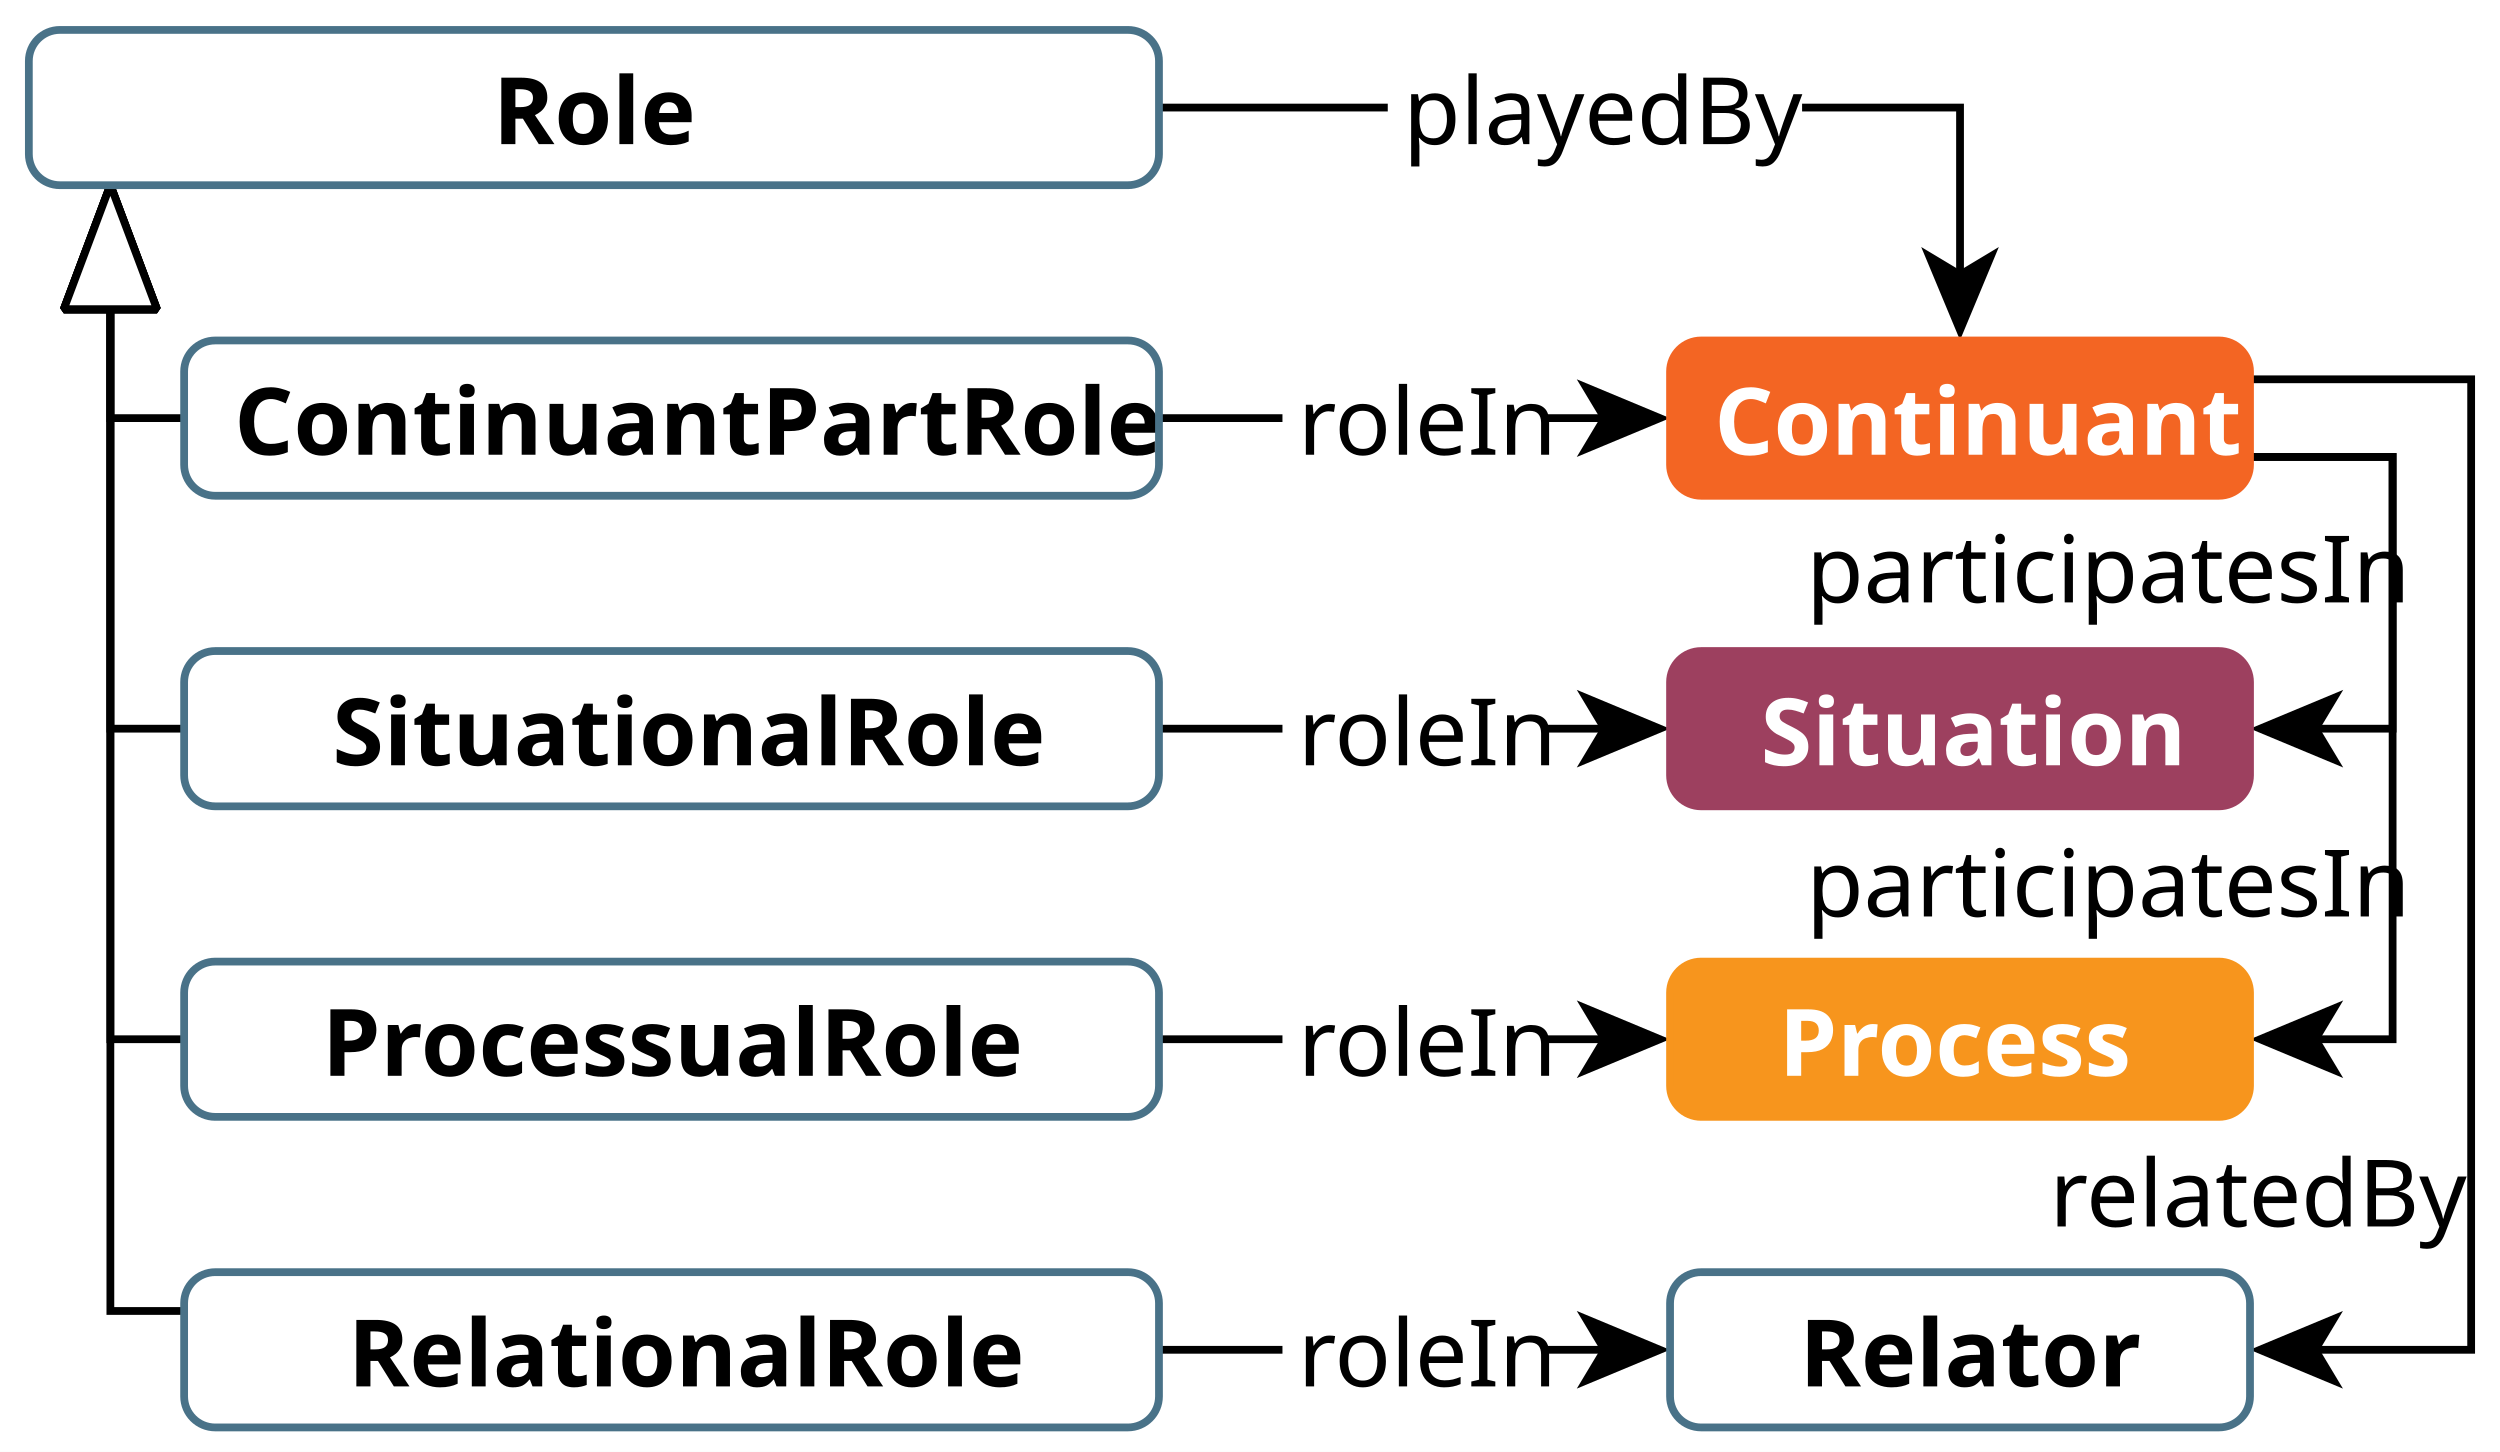
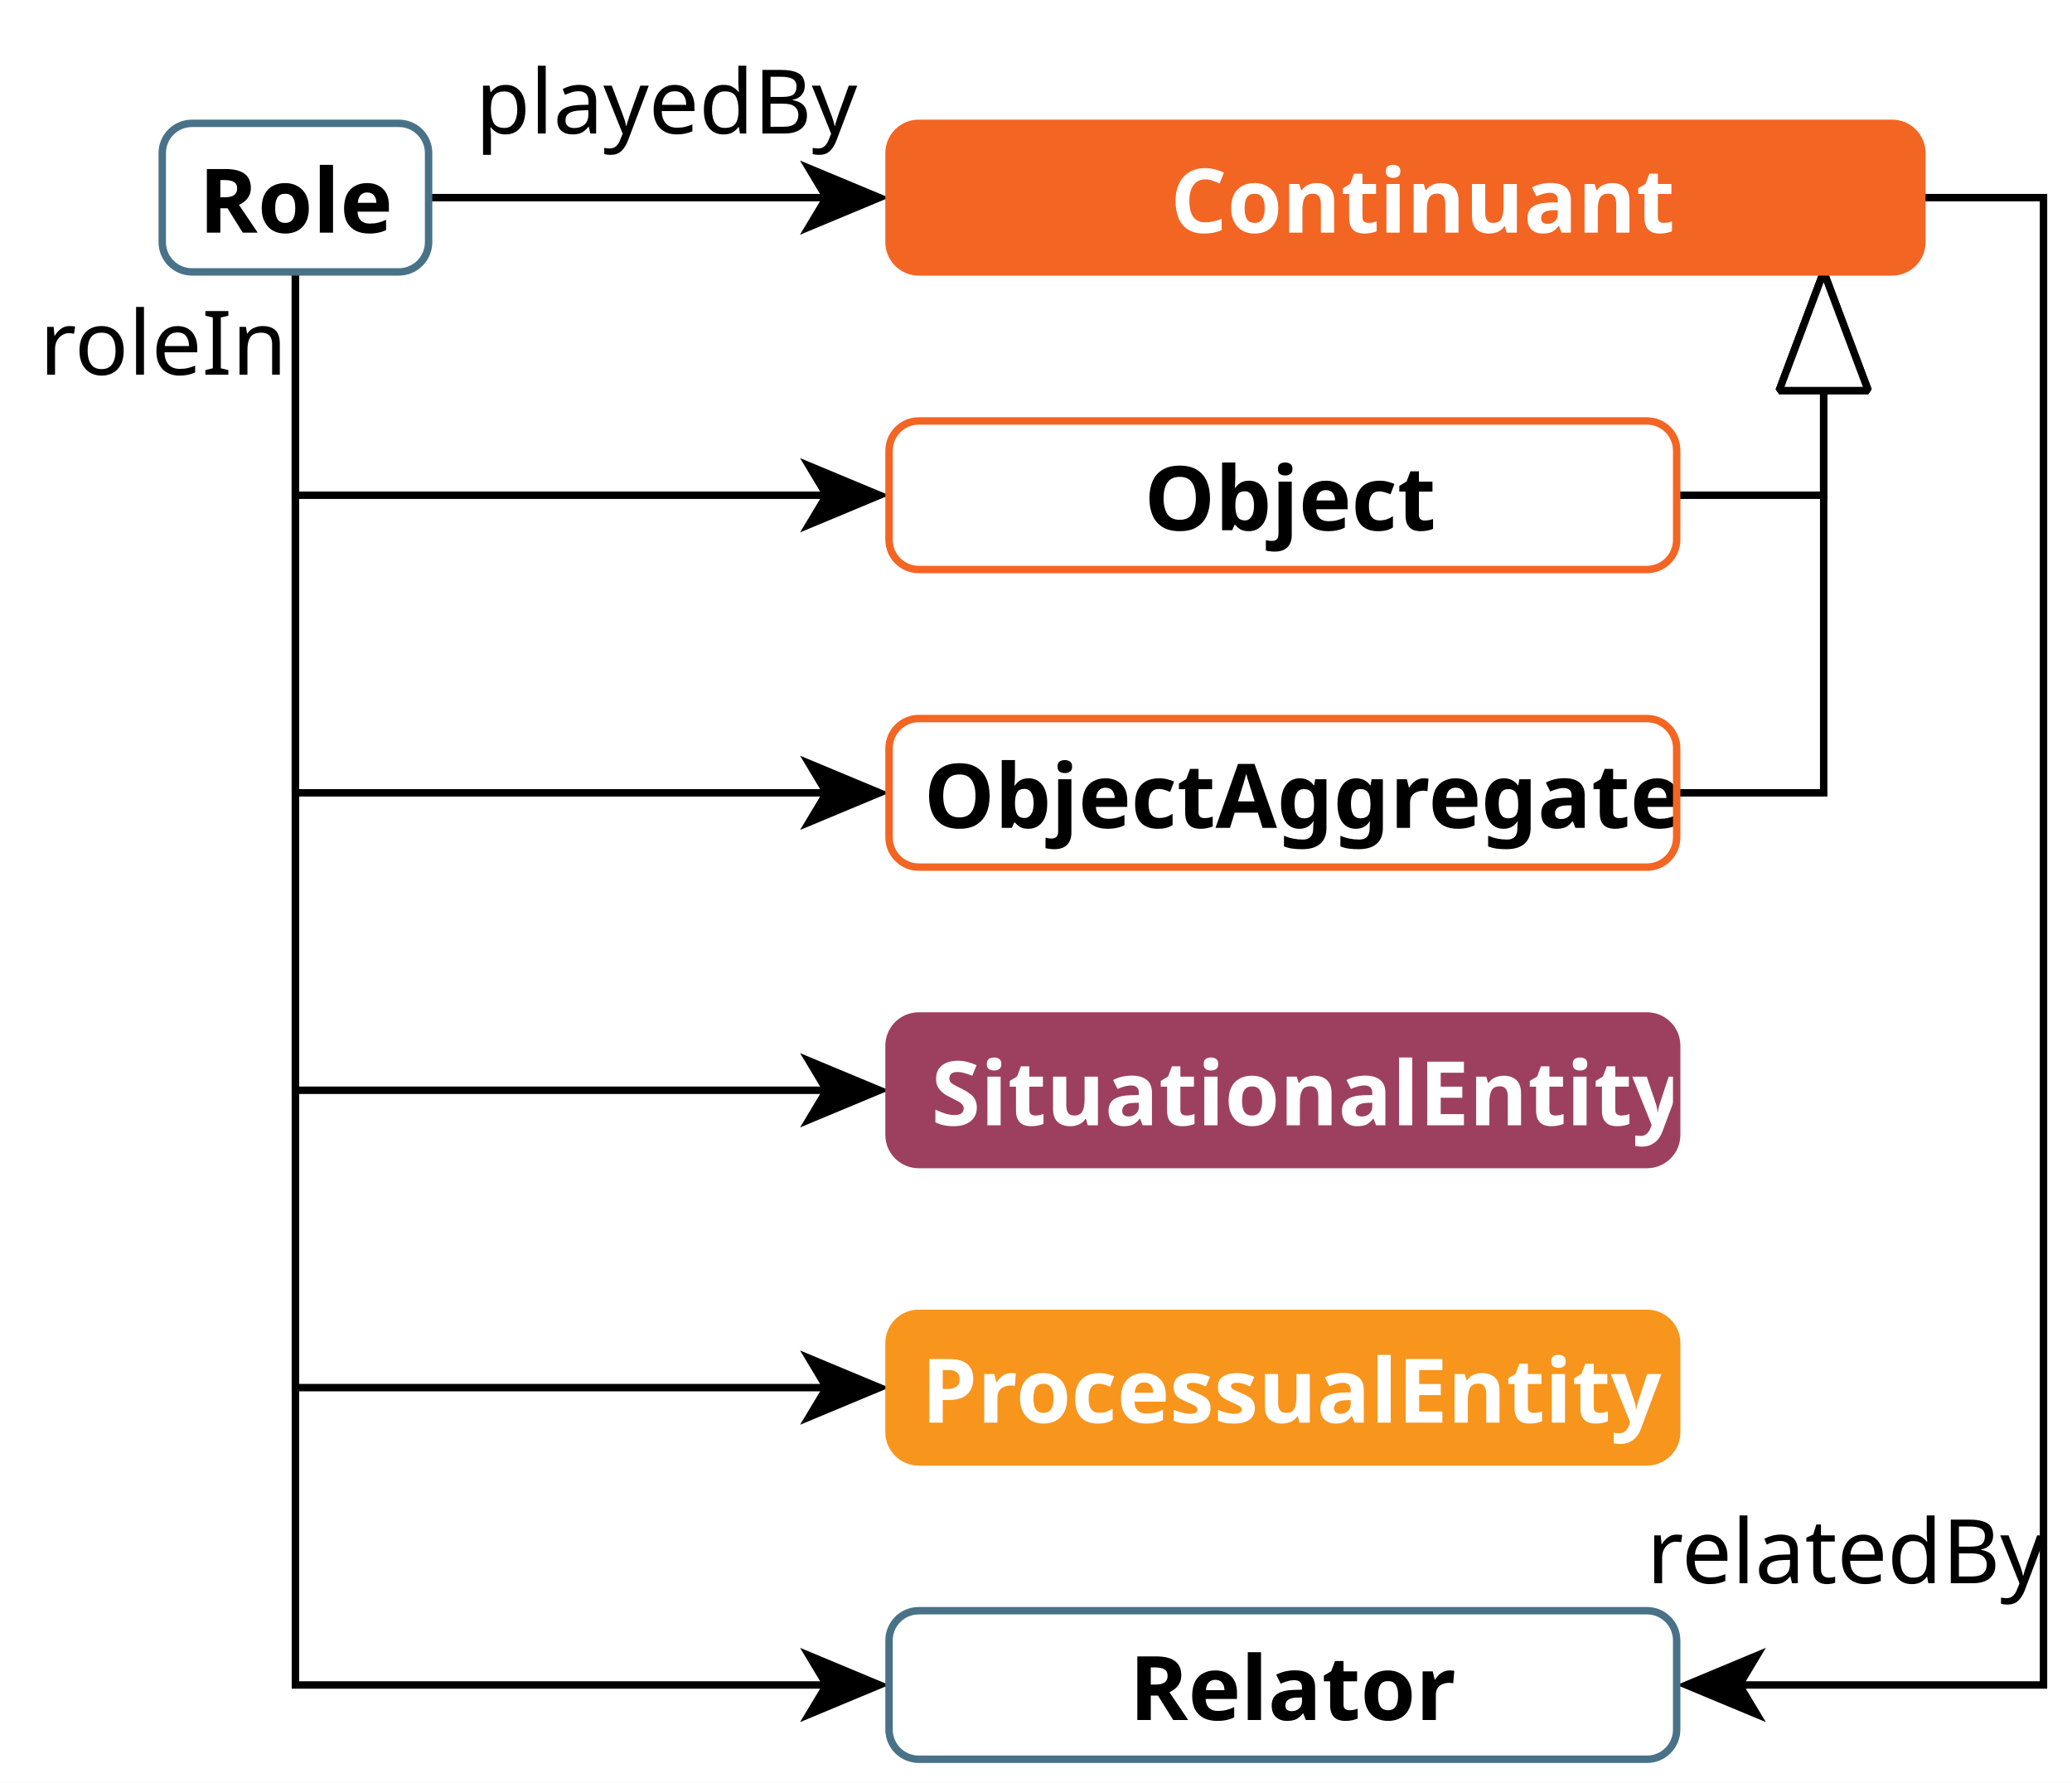
- <svg xmlns="http://www.w3.org/2000/svg" fill-opacity="1" color-rendering="auto" color-interpolation="auto" text-rendering="auto" stroke="black" stroke-linecap="square" width="644" stroke-miterlimit="10" shape-rendering="auto" stroke-opacity="1" fill="black" stroke-dasharray="none" font-weight="normal" stroke-width="1" height="374" font-family="'Dialog'" font-style="normal" stroke-linejoin="miter" font-size="12px" stroke-dashoffset="0" image-rendering="auto">
+ <svg xmlns="http://www.w3.org/2000/svg" fill-opacity="1" color-rendering="auto" color-interpolation="auto" text-rendering="auto" stroke="black" stroke-linecap="square" width="558" stroke-miterlimit="10" shape-rendering="auto" stroke-opacity="1" fill="black" stroke-dasharray="none" font-weight="normal" stroke-width="1" height="480" font-family="'Dialog'" font-style="normal" stroke-linejoin="miter" font-size="12px" stroke-dashoffset="0" image-rendering="auto">
  <defs id="genericDefs" />
  <g>
    <defs id="defs1">
      <clipPath clipPathUnits="userSpaceOnUse" id="clipPath1">
-         <path d="M0 0 L644 0 L644 374 L0 374 L0 0 Z" />
+         <path d="M0 0 L558 0 L558 480 L0 480 L0 0 Z" />
      </clipPath>
      <clipPath clipPathUnits="userSpaceOnUse" id="clipPath2">
-         <path d="M761 509 L1083 509 L1083 696 L761 696 L761 509 Z" />
+         <path d="M813 456 L1092 456 L1092 696 L813 696 L813 456 Z" />
      </clipPath>
    </defs>
-     <g fill="white" text-rendering="geometricPrecision" shape-rendering="geometricPrecision" transform="scale(2,2) translate(-761,-509)" stroke="white">
-       <rect x="761" width="322" height="187" y="509" clip-path="url(#clipPath2)" stroke="none" />
+     <g fill="white" text-rendering="geometricPrecision" shape-rendering="geometricPrecision" transform="scale(2,2) translate(-813,-456)" stroke="white">
+       <rect x="813" width="279" height="240" y="456" clip-path="url(#clipPath2)" stroke="none" />
    </g>
-     <g text-rendering="geometricPrecision" stroke-miterlimit="1.45" shape-rendering="geometricPrecision" transform="matrix(2,0,0,2,-1522,-1018)" stroke-linecap="butt">
-       <path fill="none" d="M910.256 642.854 L968.089 642.854" clip-path="url(#clipPath2)" />
-       <path d="M976.089 642.854 L964.089 637.854 L967.089 642.854 L964.089 647.854 Z" clip-path="url(#clipPath2)" stroke="none" />
-       <rect x="926.181" y="633.504" clip-path="url(#clipPath2)" fill="white" width="34.018" height="18.701" stroke="none" />
-       <text x="928.181" xml:space="preserve" y="647.568" clip-path="url(#clipPath2)" font-family="sans-serif" stroke="none">roleIn</text>
-       <path fill="none" d="M1050.805 567.854 L1069.168 567.854 L1069.168 642.854 L1058.805 642.854" clip-path="url(#clipPath2)" />
-       <path d="M1050.805 642.854 L1062.805 647.854 L1059.805 642.854 L1062.805 637.854 Z" clip-path="url(#clipPath2)" stroke="none" />
-       <text x="993.662" xml:space="preserve" y="627.038" clip-path="url(#clipPath2)" font-family="sans-serif" stroke="none">participatesIn</text>
-       <path fill="none" d="M910.256 602.854 L968.089 602.854" clip-path="url(#clipPath2)" />
-       <path d="M976.089 602.854 L964.089 597.854 L967.089 602.854 L964.089 607.854 Z" clip-path="url(#clipPath2)" stroke="none" />
-       <rect x="926.181" y="593.504" clip-path="url(#clipPath2)" fill="white" width="34.018" height="18.701" stroke="none" />
-       <text x="928.181" xml:space="preserve" y="607.568" clip-path="url(#clipPath2)" font-family="sans-serif" stroke="none">roleIn</text>
-       <path fill="none" d="M1050.805 567.854 L1069.168 567.854 L1069.168 602.854 L1058.805 602.854" clip-path="url(#clipPath2)" />
-       <path d="M1050.805 602.854 L1062.805 607.854 L1059.805 602.854 L1062.805 597.854 Z" clip-path="url(#clipPath2)" stroke="none" />
-       <text x="993.662" xml:space="preserve" y="586.59" clip-path="url(#clipPath2)" font-family="sans-serif" stroke="none">participatesIn</text>
-       <path fill="none" d="M910.256 682.854 L968.089 682.854" clip-path="url(#clipPath2)" />
-       <path d="M976.089 682.854 L964.089 677.854 L967.089 682.854 L964.089 687.854 Z" clip-path="url(#clipPath2)" stroke="none" />
-       <rect x="926.181" y="673.504" clip-path="url(#clipPath2)" fill="white" width="34.018" height="18.701" stroke="none" />
-       <text x="928.181" xml:space="preserve" y="687.568" clip-path="url(#clipPath2)" font-family="sans-serif" stroke="none">roleIn</text>
-       <path fill="none" d="M1050.772 557.854 L1079.285 557.854 L1079.285 682.854 L1058.772 682.854" clip-path="url(#clipPath2)" />
-       <path d="M1050.772 682.854 L1062.772 687.854 L1059.772 682.854 L1062.772 677.854 Z" clip-path="url(#clipPath2)" stroke="none" />
-       <text x="1024.992" xml:space="preserve" y="666.974" clip-path="url(#clipPath2)" font-family="sans-serif" stroke="none">relatedBy</text>
-       <path fill="none" d="M784.71 642.854 L775.216 642.854 L775.216 547.871" clip-path="url(#clipPath2)" />
-       <path fill="white" d="M775.216 532.871 L769.216 548.871 L781.216 548.871 Z" clip-path="url(#clipPath2)" stroke="none" />
-       <path fill="none" d="M775.216 532.871 L769.216 548.871 L781.216 548.871 Z" clip-path="url(#clipPath2)" />
-       <path fill="none" d="M784.71 677.854 L775.216 677.854 L775.216 547.833" clip-path="url(#clipPath2)" />
-       <path fill="white" d="M775.216 532.833 L769.216 548.833 L781.216 548.833 Z" clip-path="url(#clipPath2)" stroke="none" />
-       <path fill="none" d="M775.216 532.833 L769.216 548.833 L781.216 548.833 Z" clip-path="url(#clipPath2)" />
-       <path fill="none" d="M784.71 562.854 L775.216 562.854 L775.216 547.881" clip-path="url(#clipPath2)" />
-       <path fill="white" d="M775.216 532.881 L769.216 548.881 L781.216 548.881 Z" clip-path="url(#clipPath2)" stroke="none" />
-       <path fill="none" d="M775.216 532.881 L769.216 548.881 L781.216 548.881 Z" clip-path="url(#clipPath2)" />
-       <path fill="none" d="M784.71 602.854 L775.216 602.854 L775.216 547.815" clip-path="url(#clipPath2)" />
-       <path fill="white" d="M775.216 532.815 L769.216 548.815 L781.216 548.815 Z" clip-path="url(#clipPath2)" stroke="none" />
-       <path fill="none" d="M775.216 532.815 L769.216 548.815 L781.216 548.815 Z" clip-path="url(#clipPath2)" />
-       <path fill="none" d="M910.31 522.854 L1013.452 522.854 L1013.452 544.815" clip-path="url(#clipPath2)" />
-       <path d="M1013.452 552.815 L1018.452 540.815 L1013.452 543.815 L1008.452 540.815 Z" clip-path="url(#clipPath2)" stroke="none" />
-       <rect x="939.744" y="513.504" clip-path="url(#clipPath2)" fill="white" width="53.365" height="18.701" stroke="none" />
-       <text x="941.744" xml:space="preserve" y="527.568" clip-path="url(#clipPath2)" font-family="sans-serif" stroke="none">playedBy</text>
-       <path fill="none" d="M910.256 562.854 L968.089 562.854" clip-path="url(#clipPath2)" />
-       <path d="M976.089 562.854 L964.089 557.854 L967.089 562.854 L964.089 567.854 Z" clip-path="url(#clipPath2)" stroke="none" />
-       <rect x="926.181" y="553.504" clip-path="url(#clipPath2)" fill="white" width="34.018" height="18.701" stroke="none" />
-       <text x="928.181" xml:space="preserve" y="567.568" clip-path="url(#clipPath2)" font-family="sans-serif" stroke="none">roleIn</text>
+     <g text-rendering="geometricPrecision" stroke-miterlimit="1.45" shape-rendering="geometricPrecision" transform="matrix(2,0,0,2,-1626,-912)" stroke-linecap="butt">
+       <path fill="none" d="M852.779 492.582 L852.779 642.821 L924.731 642.821" clip-path="url(#clipPath2)" />
+       <path d="M932.731 642.821 L920.731 637.821 L923.731 642.821 L920.731 647.821 Z" clip-path="url(#clipPath2)" stroke="none" />
+       <path fill="none" d="M852.779 492.613 L852.779 602.787 L924.731 602.787" clip-path="url(#clipPath2)" />
+       <path d="M932.731 602.787 L920.731 597.787 L923.731 602.787 L920.731 607.787 Z" clip-path="url(#clipPath2)" stroke="none" />
+       <path fill="none" d="M852.779 492.63 L852.779 682.854 L924.731 682.854" clip-path="url(#clipPath2)" />
+       <path d="M932.731 682.854 L920.731 677.854 L923.731 682.854 L920.731 687.854 Z" clip-path="url(#clipPath2)" stroke="none" />
+       <text x="818.331" xml:space="preserve" y="506.447" clip-path="url(#clipPath2)" font-family="sans-serif" stroke="none">roleIn</text>
+       <path fill="none" d="M1071.759 482.607 L1088.162 482.607 L1088.162 682.854 L1046.776 682.854" clip-path="url(#clipPath2)" />
+       <path d="M1038.776 682.854 L1050.776 687.854 L1047.776 682.854 L1050.776 677.854 Z" clip-path="url(#clipPath2)" stroke="none" />
+       <text x="1034.732" xml:space="preserve" y="669.154" clip-path="url(#clipPath2)" font-family="sans-serif" stroke="none">relatedBy</text>
+       <path fill="none" d="M852.779 492.585 L852.779 522.675 L924.731 522.675" clip-path="url(#clipPath2)" />
+       <path d="M932.731 522.675 L920.731 517.675 L923.731 522.675 L920.731 527.675 Z" clip-path="url(#clipPath2)" stroke="none" />
+       <path fill="none" d="M870.696 482.607 L924.713 482.607" clip-path="url(#clipPath2)" />
+       <path d="M932.713 482.607 L920.713 477.607 L923.713 482.607 L920.713 487.607 Z" clip-path="url(#clipPath2)" stroke="none" />
+       <text x="877.028" xml:space="preserve" y="473.971" clip-path="url(#clipPath2)" font-family="sans-serif" stroke="none">playedBy</text>
+       <path fill="none" d="M1038.794 562.742 L1058.564 562.742 L1058.564 507.585" clip-path="url(#clipPath2)" />
+       <path fill="white" d="M1058.564 492.585 L1052.564 508.585 L1064.564 508.585 Z" clip-path="url(#clipPath2)" stroke="none" />
+       <path fill="none" d="M1058.564 492.585 L1052.564 508.585 L1064.564 508.585 Z" clip-path="url(#clipPath2)" />
+       <path fill="none" d="M1038.794 522.675 L1058.564 522.675 L1058.564 507.585" clip-path="url(#clipPath2)" />
+       <path fill="white" d="M1058.564 492.585 L1052.564 508.585 L1064.564 508.585 Z" clip-path="url(#clipPath2)" stroke="none" />
+       <path fill="none" d="M1058.564 492.585 L1052.564 508.585 L1064.564 508.585 Z" clip-path="url(#clipPath2)" />
+       <path fill="none" d="M852.779 492.585 L852.779 562.742 L924.731 562.742" clip-path="url(#clipPath2)" />
+       <path d="M932.731 562.742 L920.731 557.742 L923.731 562.742 L920.731 567.742 Z" clip-path="url(#clipPath2)" stroke="none" />
    </g>
-     <g fill="rgb(247,149,29)" text-rendering="geometricPrecision" shape-rendering="geometricPrecision" transform="matrix(2,0,0,2,-1522,-1018)" stroke="rgb(247,149,29)">
-       <rect x="976.103" y="632.854" clip-path="url(#clipPath2)" width="74.698" rx="4" ry="4" height="20" stroke="none" />
+     <g fill="rgb(247,149,29)" text-rendering="geometricPrecision" shape-rendering="geometricPrecision" transform="matrix(2,0,0,2,-1626,-912)" stroke="rgb(247,149,29)">
+       <rect x="932.711" y="632.821" clip-path="url(#clipPath2)" width="106.058" rx="4" ry="4" height="20" stroke="none" />
    </g>
-     <g stroke-linecap="butt" transform="matrix(2,0,0,2,-1522,-1018)" fill="white" text-rendering="geometricPrecision" font-family="sans-serif" shape-rendering="geometricPrecision" stroke="white" font-weight="bold" stroke-miterlimit="1.45">
-       <text x="990.102" xml:space="preserve" y="647.568" clip-path="url(#clipPath2)" stroke="none">Process</text>
+     <g stroke-linecap="butt" transform="matrix(2,0,0,2,-1626,-912)" fill="white" text-rendering="geometricPrecision" font-family="sans-serif" shape-rendering="geometricPrecision" stroke="white" font-weight="bold" stroke-miterlimit="1.45">
+       <text x="937.054" xml:space="preserve" y="647.534" clip-path="url(#clipPath2)" stroke="none">ProcessualEntity</text>
    </g>
-     <g stroke-linecap="butt" transform="matrix(2,0,0,2,-1522,-1018)" fill="rgb(247,149,29)" text-rendering="geometricPrecision" shape-rendering="geometricPrecision" stroke="rgb(247,149,29)" stroke-miterlimit="1.45">
-       <rect x="976.103" y="632.854" clip-path="url(#clipPath2)" fill="none" width="74.698" rx="4" ry="4" height="20" />
+     <g stroke-linecap="butt" transform="matrix(2,0,0,2,-1626,-912)" fill="rgb(247,149,29)" text-rendering="geometricPrecision" shape-rendering="geometricPrecision" stroke="rgb(247,149,29)" stroke-miterlimit="1.45">
+       <rect x="932.711" y="632.821" clip-path="url(#clipPath2)" fill="none" width="106.058" rx="4" ry="4" height="20" />
    </g>
-     <g fill="rgb(157,64,95)" text-rendering="geometricPrecision" shape-rendering="geometricPrecision" transform="matrix(2,0,0,2,-1522,-1018)" stroke="rgb(157,64,95)">
-       <rect x="976.103" y="592.854" clip-path="url(#clipPath2)" width="74.698" rx="4" ry="4" height="20" stroke="none" />
+     <g fill="rgb(157,64,95)" text-rendering="geometricPrecision" shape-rendering="geometricPrecision" transform="matrix(2,0,0,2,-1626,-912)" stroke="rgb(157,64,95)">
+       <rect x="932.711" y="592.787" clip-path="url(#clipPath2)" width="106.058" rx="4" ry="4" height="20" stroke="none" />
    </g>
-     <g stroke-linecap="butt" transform="matrix(2,0,0,2,-1522,-1018)" fill="white" text-rendering="geometricPrecision" font-family="sans-serif" shape-rendering="geometricPrecision" stroke="white" font-weight="bold" stroke-miterlimit="1.45">
-       <text x="987.788" xml:space="preserve" y="607.568" clip-path="url(#clipPath2)" stroke="none">Situation</text>
+     <g stroke-linecap="butt" transform="matrix(2,0,0,2,-1626,-912)" fill="white" text-rendering="geometricPrecision" font-family="sans-serif" shape-rendering="geometricPrecision" stroke="white" font-weight="bold" stroke-miterlimit="1.45">
+       <text x="938.405" xml:space="preserve" y="607.501" clip-path="url(#clipPath2)" stroke="none">SituationalEntity</text>
    </g>
-     <g stroke-linecap="butt" transform="matrix(2,0,0,2,-1522,-1018)" fill="rgb(157,64,95)" text-rendering="geometricPrecision" shape-rendering="geometricPrecision" stroke="rgb(157,64,95)" stroke-miterlimit="1.45">
-       <rect x="976.103" y="592.854" clip-path="url(#clipPath2)" fill="none" width="74.698" rx="4" ry="4" height="20" />
+     <g stroke-linecap="butt" transform="matrix(2,0,0,2,-1626,-912)" fill="rgb(157,64,95)" text-rendering="geometricPrecision" shape-rendering="geometricPrecision" stroke="rgb(157,64,95)" stroke-miterlimit="1.45">
+       <rect x="932.711" y="592.787" clip-path="url(#clipPath2)" fill="none" width="106.058" rx="4" ry="4" height="20" />
    </g>
-     <g stroke-linecap="butt" transform="matrix(2,0,0,2,-1522,-1018)" text-rendering="geometricPrecision" font-family="sans-serif" shape-rendering="geometricPrecision" font-weight="bold" stroke-miterlimit="1.45">
-       <text x="805.821" xml:space="preserve" y="687.568" clip-path="url(#clipPath2)" stroke="none">RelationalRole</text>
+     <g stroke-linecap="butt" transform="matrix(2,0,0,2,-1626,-912)" text-rendering="geometricPrecision" font-family="sans-serif" shape-rendering="geometricPrecision" font-weight="bold" stroke-miterlimit="1.45">
+       <text x="965.068" xml:space="preserve" y="687.568" clip-path="url(#clipPath2)" stroke="none">Relator</text>
    </g>
-     <g stroke-linecap="butt" transform="matrix(2,0,0,2,-1522,-1018)" fill="rgb(73,114,136)" text-rendering="geometricPrecision" shape-rendering="geometricPrecision" stroke="rgb(73,114,136)" stroke-miterlimit="1.45">
-       <rect x="784.716" y="672.854" clip-path="url(#clipPath2)" fill="none" width="125.56" rx="4" ry="4" height="20" />
+     <g stroke-linecap="butt" transform="matrix(2,0,0,2,-1626,-912)" fill="rgb(73,114,136)" text-rendering="geometricPrecision" shape-rendering="geometricPrecision" stroke="rgb(73,114,136)" stroke-miterlimit="1.45">
+       <rect x="932.711" y="672.854" clip-path="url(#clipPath2)" fill="none" width="106.058" rx="4" ry="4" height="20" />
    </g>
-     <g stroke-linecap="butt" transform="matrix(2,0,0,2,-1522,-1018)" text-rendering="geometricPrecision" font-family="sans-serif" shape-rendering="geometricPrecision" font-weight="bold" stroke-miterlimit="1.45">
-       <text x="992.78" xml:space="preserve" y="687.568" clip-path="url(#clipPath2)" stroke="none">Relator</text>
+     <g stroke-linecap="butt" transform="matrix(2,0,0,2,-1626,-912)" text-rendering="geometricPrecision" font-family="sans-serif" shape-rendering="geometricPrecision" font-weight="bold" stroke-miterlimit="1.45">
+       <text x="839.777" xml:space="preserve" y="487.321" clip-path="url(#clipPath2)" stroke="none">Role</text>
    </g>
-     <g stroke-linecap="butt" transform="matrix(2,0,0,2,-1522,-1018)" fill="rgb(73,114,136)" text-rendering="geometricPrecision" shape-rendering="geometricPrecision" stroke="rgb(73,114,136)" stroke-miterlimit="1.45">
-       <rect x="976.103" y="672.854" clip-path="url(#clipPath2)" fill="none" width="74.698" rx="4" ry="4" height="20" />
+     <g stroke-linecap="butt" transform="matrix(2,0,0,2,-1626,-912)" fill="rgb(73,114,136)" text-rendering="geometricPrecision" shape-rendering="geometricPrecision" stroke="rgb(73,114,136)" stroke-miterlimit="1.45">
+       <rect x="834.847" y="472.607" clip-path="url(#clipPath2)" fill="none" width="35.864" rx="4" ry="4" height="20" />
    </g>
-     <g stroke-linecap="butt" transform="matrix(2,0,0,2,-1522,-1018)" text-rendering="geometricPrecision" font-family="sans-serif" shape-rendering="geometricPrecision" font-weight="bold" stroke-miterlimit="1.45">
-       <text x="824.494" xml:space="preserve" y="527.568" clip-path="url(#clipPath2)" stroke="none">Role</text>
+     <g stroke-linecap="butt" transform="matrix(2,0,0,2,-1626,-912)" text-rendering="geometricPrecision" font-family="sans-serif" shape-rendering="geometricPrecision" font-weight="bold" stroke-miterlimit="1.45">
+       <text x="967.069" xml:space="preserve" y="527.389" clip-path="url(#clipPath2)" stroke="none">Object</text>
    </g>
-     <g stroke-linecap="butt" transform="matrix(2,0,0,2,-1522,-1018)" fill="rgb(73,114,136)" text-rendering="geometricPrecision" shape-rendering="geometricPrecision" stroke="rgb(73,114,136)" stroke-miterlimit="1.45">
-       <rect x="764.716" y="512.854" clip-path="url(#clipPath2)" fill="none" width="145.56" rx="4" ry="4" height="20" />
+     <g stroke-linecap="butt" transform="matrix(2,0,0,2,-1626,-912)" fill="rgb(243,101,35)" text-rendering="geometricPrecision" shape-rendering="geometricPrecision" stroke="rgb(243,101,35)" stroke-miterlimit="1.45">
+       <rect x="932.711" y="512.675" clip-path="url(#clipPath2)" fill="none" width="106.058" rx="4" ry="4" height="20" />
+       <rect stroke-linecap="square" x="932.711" y="472.607" clip-path="url(#clipPath2)" width="139.069" rx="4" ry="4" height="20" stroke="none" stroke-miterlimit="10" />
    </g>
-     <g stroke-linecap="butt" transform="matrix(2,0,0,2,-1522,-1018)" text-rendering="geometricPrecision" font-family="sans-serif" shape-rendering="geometricPrecision" font-weight="bold" stroke-miterlimit="1.45">
-       <text x="802.476" xml:space="preserve" y="647.568" clip-path="url(#clipPath2)" stroke="none">ProcessualRole</text>
+     <g stroke-linecap="butt" transform="matrix(2,0,0,2,-1626,-912)" fill="white" text-rendering="geometricPrecision" font-family="sans-serif" shape-rendering="geometricPrecision" stroke="white" font-weight="bold" stroke-miterlimit="1.45">
+       <text x="970.587" xml:space="preserve" y="487.321" clip-path="url(#clipPath2)" stroke="none">Continuant</text>
    </g>
-     <g stroke-linecap="butt" transform="matrix(2,0,0,2,-1522,-1018)" fill="rgb(73,114,136)" text-rendering="geometricPrecision" shape-rendering="geometricPrecision" stroke="rgb(73,114,136)" stroke-miterlimit="1.45">
-       <rect x="784.716" y="632.854" clip-path="url(#clipPath2)" fill="none" width="125.56" rx="4" ry="4" height="20" />
+     <g stroke-linecap="butt" transform="matrix(2,0,0,2,-1626,-912)" fill="rgb(243,101,35)" text-rendering="geometricPrecision" shape-rendering="geometricPrecision" stroke="rgb(243,101,35)" stroke-miterlimit="1.45">
+       <rect x="932.711" y="472.607" clip-path="url(#clipPath2)" fill="none" width="139.069" rx="4" ry="4" height="20" />
    </g>
-     <g stroke-linecap="butt" transform="matrix(2,0,0,2,-1522,-1018)" text-rendering="geometricPrecision" font-family="sans-serif" shape-rendering="geometricPrecision" font-weight="bold" stroke-miterlimit="1.45">
-       <text x="791.164" xml:space="preserve" y="567.568" clip-path="url(#clipPath2)" stroke="none">ContinuantPartRole</text>
+     <g stroke-linecap="butt" transform="matrix(2,0,0,2,-1626,-912)" text-rendering="geometricPrecision" font-family="sans-serif" shape-rendering="geometricPrecision" font-weight="bold" stroke-miterlimit="1.45">
+       <text x="937.397" xml:space="preserve" y="567.456" clip-path="url(#clipPath2)" stroke="none">ObjectAggregate</text>
    </g>
-     <g stroke-linecap="butt" transform="matrix(2,0,0,2,-1522,-1018)" fill="rgb(73,114,136)" text-rendering="geometricPrecision" shape-rendering="geometricPrecision" stroke="rgb(73,114,136)" stroke-miterlimit="1.45">
-       <rect x="784.716" y="552.854" clip-path="url(#clipPath2)" fill="none" width="125.56" rx="4" ry="4" height="20" />
-     </g>
-     <g fill="rgb(243,101,35)" text-rendering="geometricPrecision" shape-rendering="geometricPrecision" transform="matrix(2,0,0,2,-1522,-1018)" stroke="rgb(243,101,35)">
-       <rect x="976.103" y="552.854" clip-path="url(#clipPath2)" width="74.698" rx="4" ry="4" height="20" stroke="none" />
-     </g>
-     <g stroke-linecap="butt" transform="matrix(2,0,0,2,-1522,-1018)" fill="white" text-rendering="geometricPrecision" font-family="sans-serif" shape-rendering="geometricPrecision" stroke="white" font-weight="bold" stroke-miterlimit="1.45">
-       <text x="981.794" xml:space="preserve" y="567.568" clip-path="url(#clipPath2)" stroke="none">Continuant</text>
-     </g>
-     <g stroke-linecap="butt" transform="matrix(2,0,0,2,-1522,-1018)" fill="rgb(243,101,35)" text-rendering="geometricPrecision" shape-rendering="geometricPrecision" stroke="rgb(243,101,35)" stroke-miterlimit="1.45">
-       <rect x="976.103" y="552.854" clip-path="url(#clipPath2)" fill="none" width="74.698" rx="4" ry="4" height="20" />
-     </g>
-     <g stroke-linecap="butt" transform="matrix(2,0,0,2,-1522,-1018)" text-rendering="geometricPrecision" font-family="sans-serif" shape-rendering="geometricPrecision" font-weight="bold" stroke-miterlimit="1.45">
-       <text x="803.826" xml:space="preserve" y="607.568" clip-path="url(#clipPath2)" stroke="none">SituationalRole</text>
-     </g>
-     <g stroke-linecap="butt" transform="matrix(2,0,0,2,-1522,-1018)" fill="rgb(73,114,136)" text-rendering="geometricPrecision" shape-rendering="geometricPrecision" stroke="rgb(73,114,136)" stroke-miterlimit="1.45">
-       <rect x="784.716" y="592.854" clip-path="url(#clipPath2)" fill="none" width="125.56" rx="4" ry="4" height="20" />
+     <g stroke-linecap="butt" transform="matrix(2,0,0,2,-1626,-912)" fill="rgb(243,101,35)" text-rendering="geometricPrecision" shape-rendering="geometricPrecision" stroke="rgb(243,101,35)" stroke-miterlimit="1.45">
+       <rect x="932.711" y="552.742" clip-path="url(#clipPath2)" fill="none" width="106.058" rx="4" ry="4" height="20" />
    </g>
  </g>
</svg>
